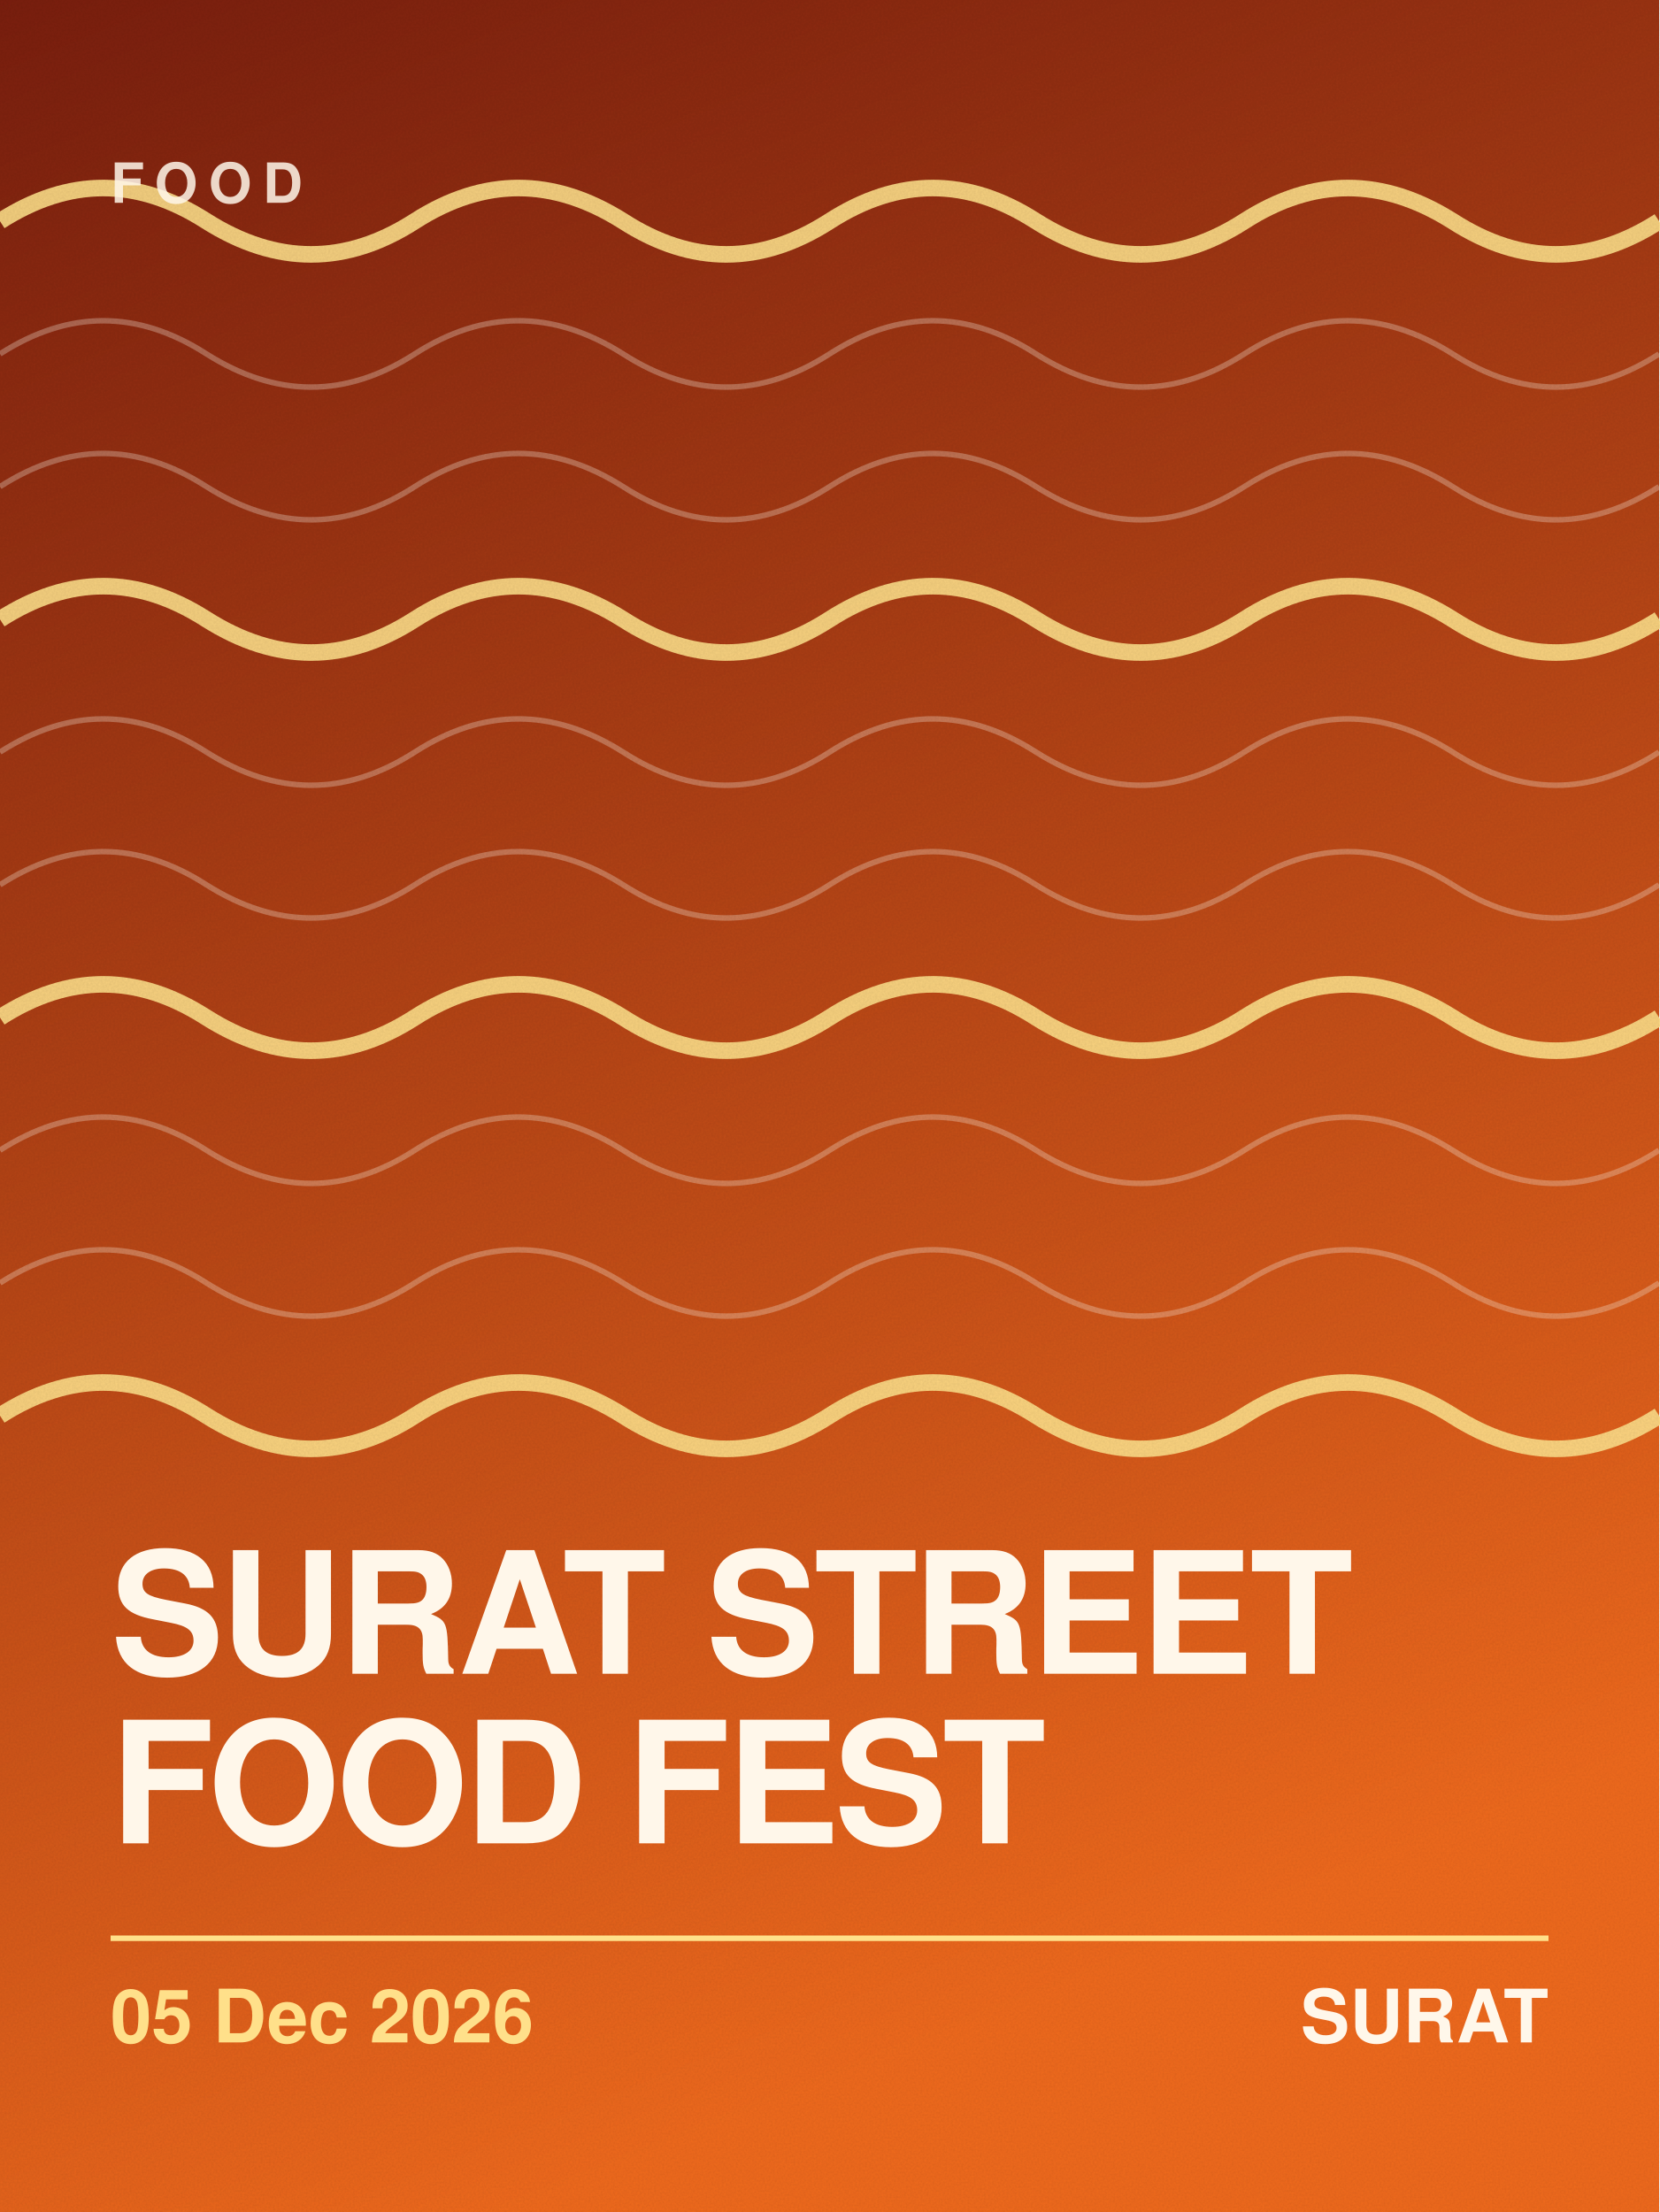
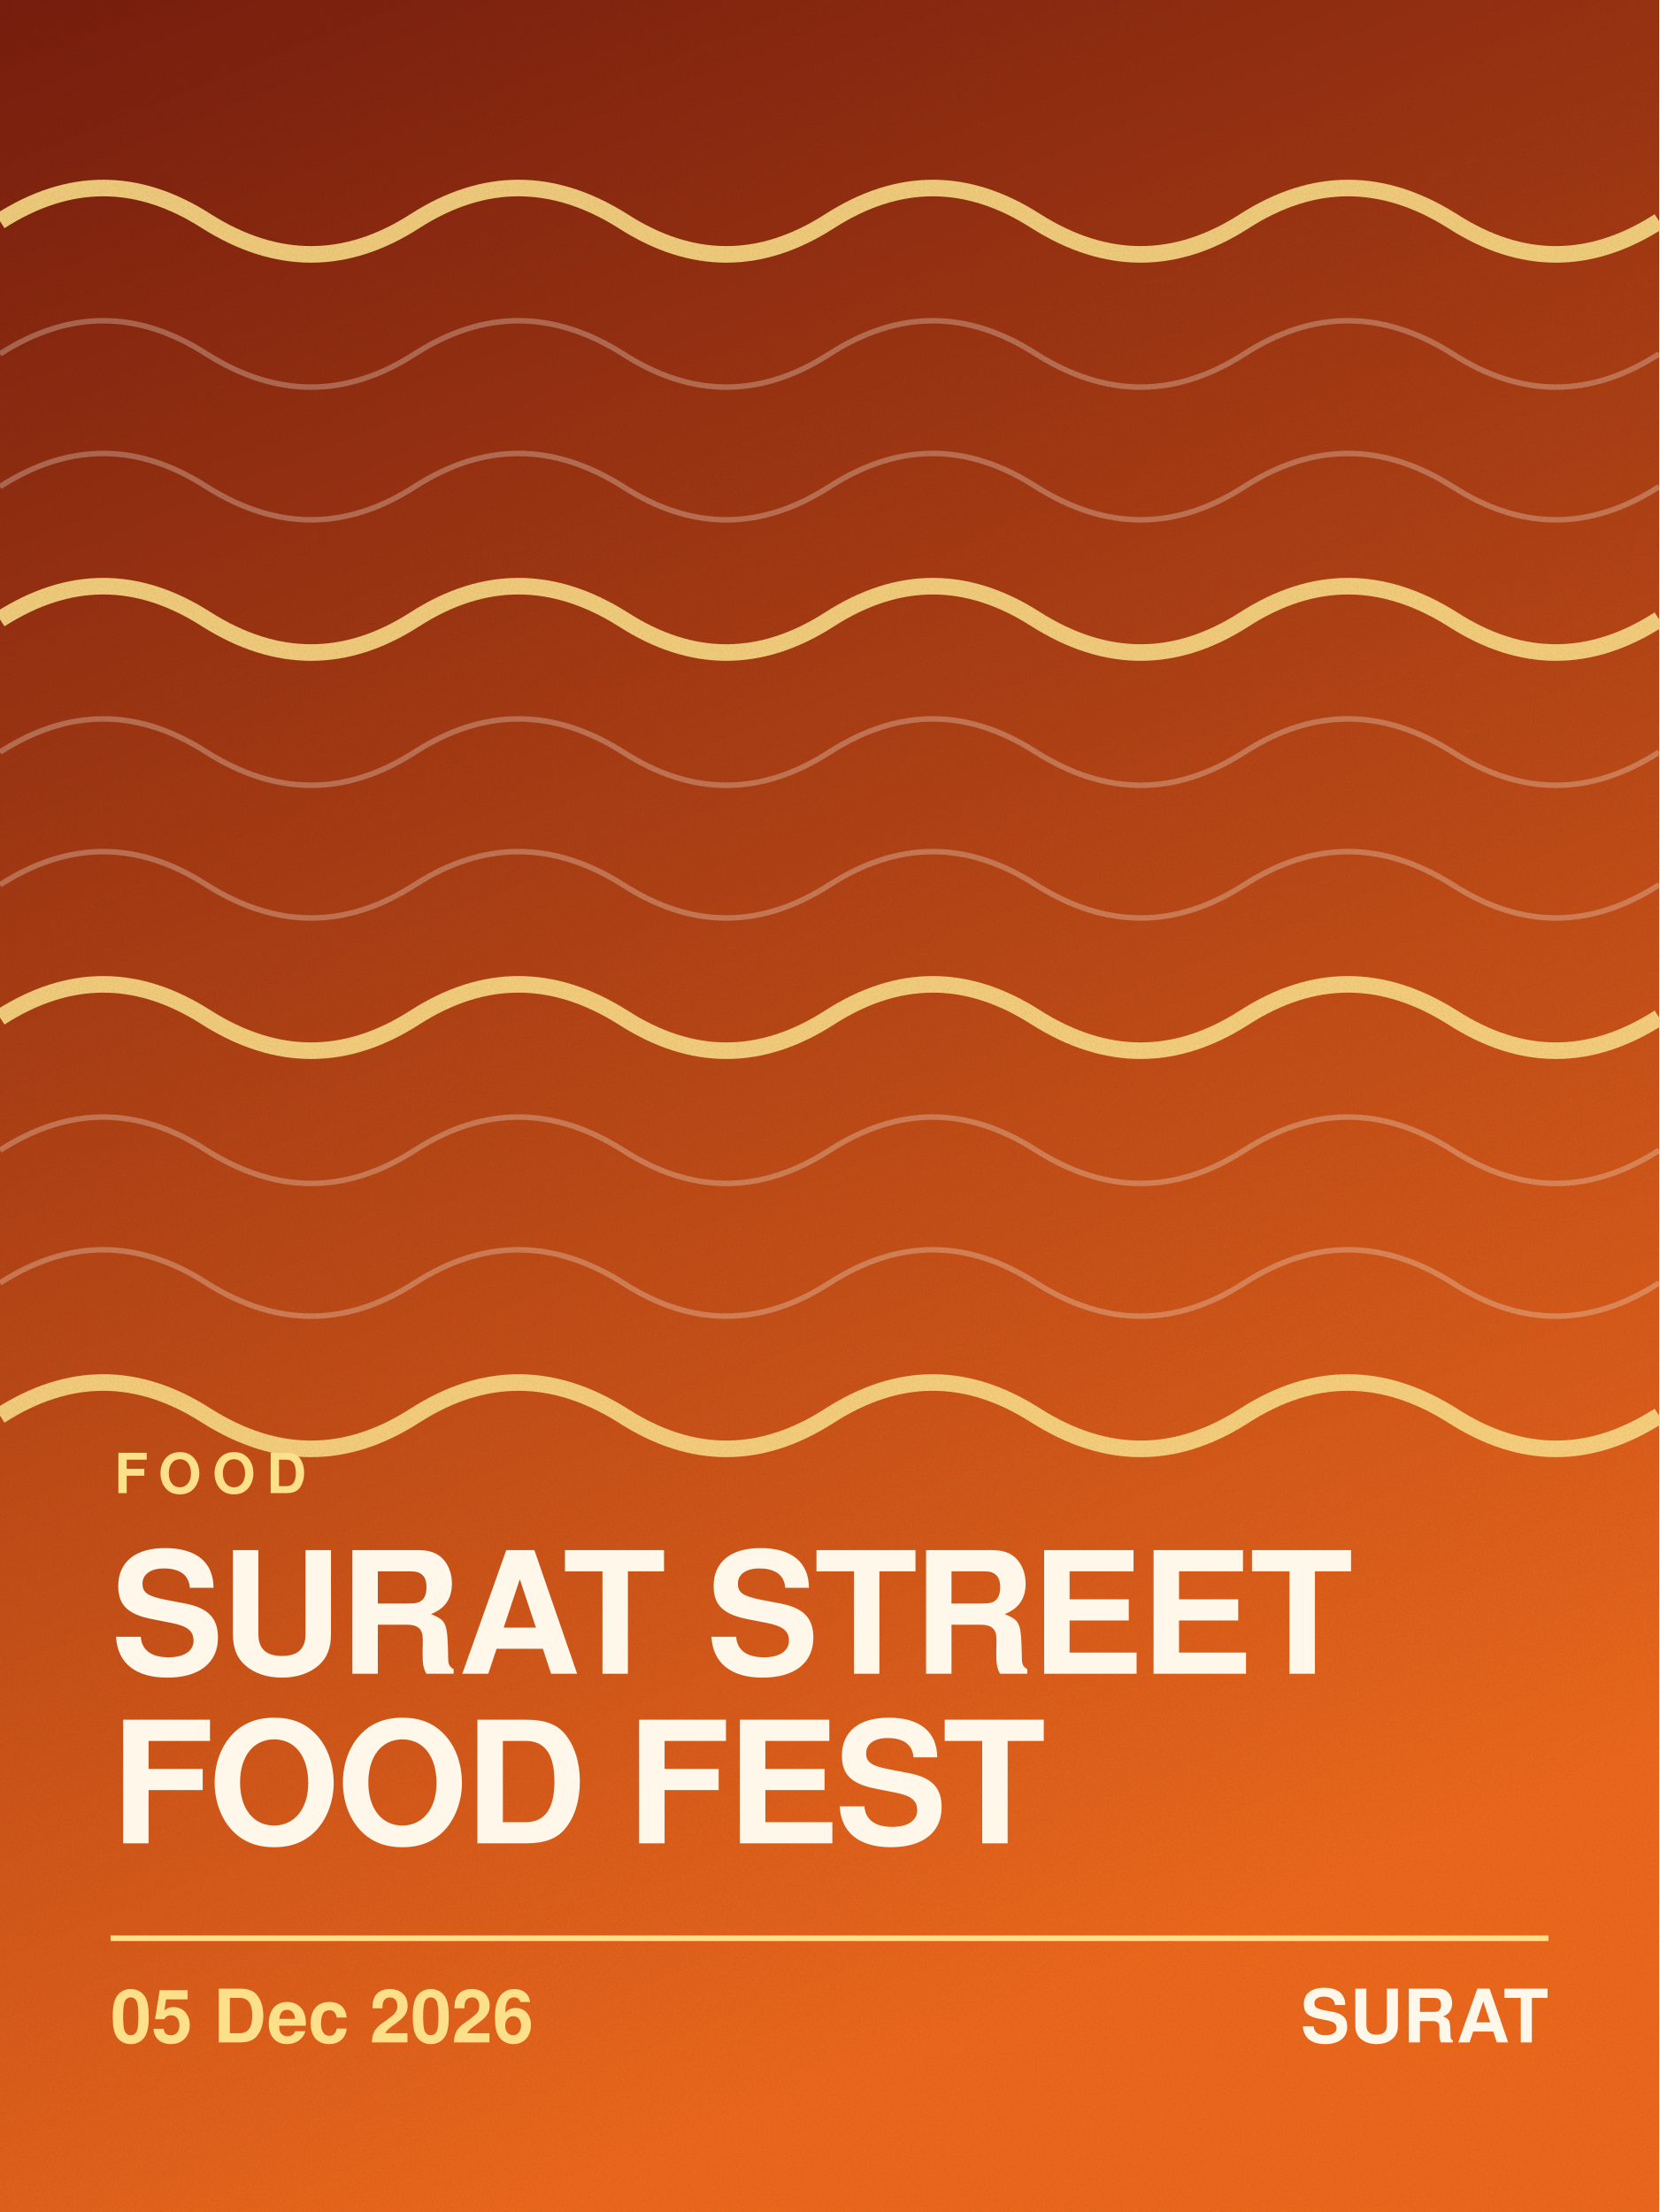
<svg xmlns="http://www.w3.org/2000/svg" viewBox="0 0 900 1200" width="900" height="1200">
  <defs>
    <linearGradient id="bg" x1="0" y1="0" x2="0.3" y2="1">
      <stop offset="0" stop-color="#7A1E0E" />
      <stop offset="1" stop-color="#F06A1D" />
    </linearGradient>
    <filter id="grain">
      <feTurbulence type="fractalNoise" baseFrequency="0.9" numOctaves="2" stitchTiles="stitch" />
      <feColorMatrix values="0 0 0 0 0  0 0 0 0 0  0 0 0 0 0  0 0 0 0.08 0" />
    </filter>
  </defs>
  <rect width="900" height="1200" fill="url(#bg)" />
  <path d="M0,120 Q56,84 112,120 Q169,156 225,120 Q281,84 338,120 Q394,156 450,120 Q506,84 562,120 Q619,156 675,120 Q731,84 788,120 Q844,156 900,120" fill="none" stroke="#FFE08A" stroke-width="9" opacity="0.9" />
  <path d="M0,192 Q56,156 112,192 Q169,228 225,192 Q281,156 338,192 Q394,228 450,192 Q506,156 562,192 Q619,228 675,192 Q731,156 788,192 Q844,228 900,192" fill="none" stroke="#FFF7EA" stroke-width="3" opacity="0.3" />
  <path d="M0,264 Q56,228 112,264 Q169,300 225,264 Q281,228 338,264 Q394,300 450,264 Q506,228 562,264 Q619,300 675,264 Q731,228 788,264 Q844,300 900,264" fill="none" stroke="#FFF7EA" stroke-width="3" opacity="0.3" />
  <path d="M0,336 Q56,300 112,336 Q169,372 225,336 Q281,300 338,336 Q394,372 450,336 Q506,300 562,336 Q619,372 675,336 Q731,300 788,336 Q844,372 900,336" fill="none" stroke="#FFE08A" stroke-width="9" opacity="0.9" />
  <path d="M0,408 Q56,372 112,408 Q169,444 225,408 Q281,372 338,408 Q394,444 450,408 Q506,372 562,408 Q619,444 675,408 Q731,372 788,408 Q844,444 900,408" fill="none" stroke="#FFF7EA" stroke-width="3" opacity="0.3" />
  <path d="M0,480 Q56,444 112,480 Q169,516 225,480 Q281,444 338,480 Q394,516 450,480 Q506,444 562,480 Q619,516 675,480 Q731,444 788,480 Q844,516 900,480" fill="none" stroke="#FFF7EA" stroke-width="3" opacity="0.3" />
  <path d="M0,552 Q56,516 112,552 Q169,588 225,552 Q281,516 338,552 Q394,588 450,552 Q506,516 562,552 Q619,588 675,552 Q731,516 788,552 Q844,588 900,552" fill="none" stroke="#FFE08A" stroke-width="9" opacity="0.9" />
  <path d="M0,624 Q56,588 112,624 Q169,660 225,624 Q281,588 338,624 Q394,660 450,624 Q506,588 562,624 Q619,660 675,624 Q731,588 788,624 Q844,660 900,624" fill="none" stroke="#FFF7EA" stroke-width="3" opacity="0.3" />
  <path d="M0,696 Q56,660 112,696 Q169,732 225,696 Q281,660 338,696 Q394,732 450,696 Q506,660 562,696 Q619,732 675,696 Q731,660 788,696 Q844,732 900,696" fill="none" stroke="#FFF7EA" stroke-width="3" opacity="0.3" />
  <path d="M0,768 Q56,732 112,768 Q169,804 225,768 Q281,732 338,768 Q394,804 450,768 Q506,732 562,768 Q619,804 675,768 Q731,732 788,768 Q844,804 900,768" fill="none" stroke="#FFE08A" stroke-width="9" opacity="0.9" />
  <rect width="900" height="1200" filter="url(#grain)" />
-   <text x="60" y="908" font-family="Bricolage Grotesque, Arial Black, Helvetica, sans-serif" font-weight="800" font-size="92" fill="#FFF7EA" letter-spacing="-2">SURAT STREET</text>
-   <text x="60" y="1000" font-family="Bricolage Grotesque, Arial Black, Helvetica, sans-serif" font-weight="800" font-size="92" fill="#FFF7EA" letter-spacing="-2">FOOD FEST</text>
+   <text x="60" y="908" font-family="Bricolage Grotesque, Mukta, Kohinoor Devanagari, Arial Black, Helvetica, sans-serif" font-weight="800" font-size="92" fill="#FFF7EA" letter-spacing="-2">SURAT STREET</text>
+   <text x="60" y="1000" font-family="Bricolage Grotesque, Mukta, Kohinoor Devanagari, Arial Black, Helvetica, sans-serif" font-weight="800" font-size="92" fill="#FFF7EA" letter-spacing="-2">FOOD FEST</text>
  <rect x="60" y="1050" width="780" height="3" fill="#FFE08A" />
-   <text x="60" y="1108" font-family="Bricolage Grotesque, Arial Black, Helvetica, sans-serif" font-weight="700" font-size="40" fill="#FFE08A">05 Dec 2026</text>
-   <text x="840" y="1108" text-anchor="end" font-family="Bricolage Grotesque, Arial Black, Helvetica, sans-serif" font-weight="700" font-size="40" fill="#FFF7EA">SURAT</text>
-   <text x="60" y="110" font-family="Bricolage Grotesque, Arial Black, Helvetica, sans-serif" font-weight="700" font-size="30" fill="#FFF7EA" opacity="0.85" letter-spacing="6">FOOD</text>
+   <text x="60" y="1108" font-family="Bricolage Grotesque, Mukta, Kohinoor Devanagari, Arial Black, Helvetica, sans-serif" font-weight="700" font-size="40" fill="#FFE08A">05 Dec 2026</text>
+   <text x="840" y="1108" text-anchor="end" font-family="Bricolage Grotesque, Mukta, Kohinoor Devanagari, Arial Black, Helvetica, sans-serif" font-weight="700" font-size="40" fill="#FFF7EA">SURAT</text>
+   <text x="62" y="810" font-family="Bricolage Grotesque, Mukta, Kohinoor Devanagari, Arial Black, Helvetica, sans-serif" font-weight="700" font-size="30" fill="#FFE08A" letter-spacing="6">FOOD</text>
</svg>
